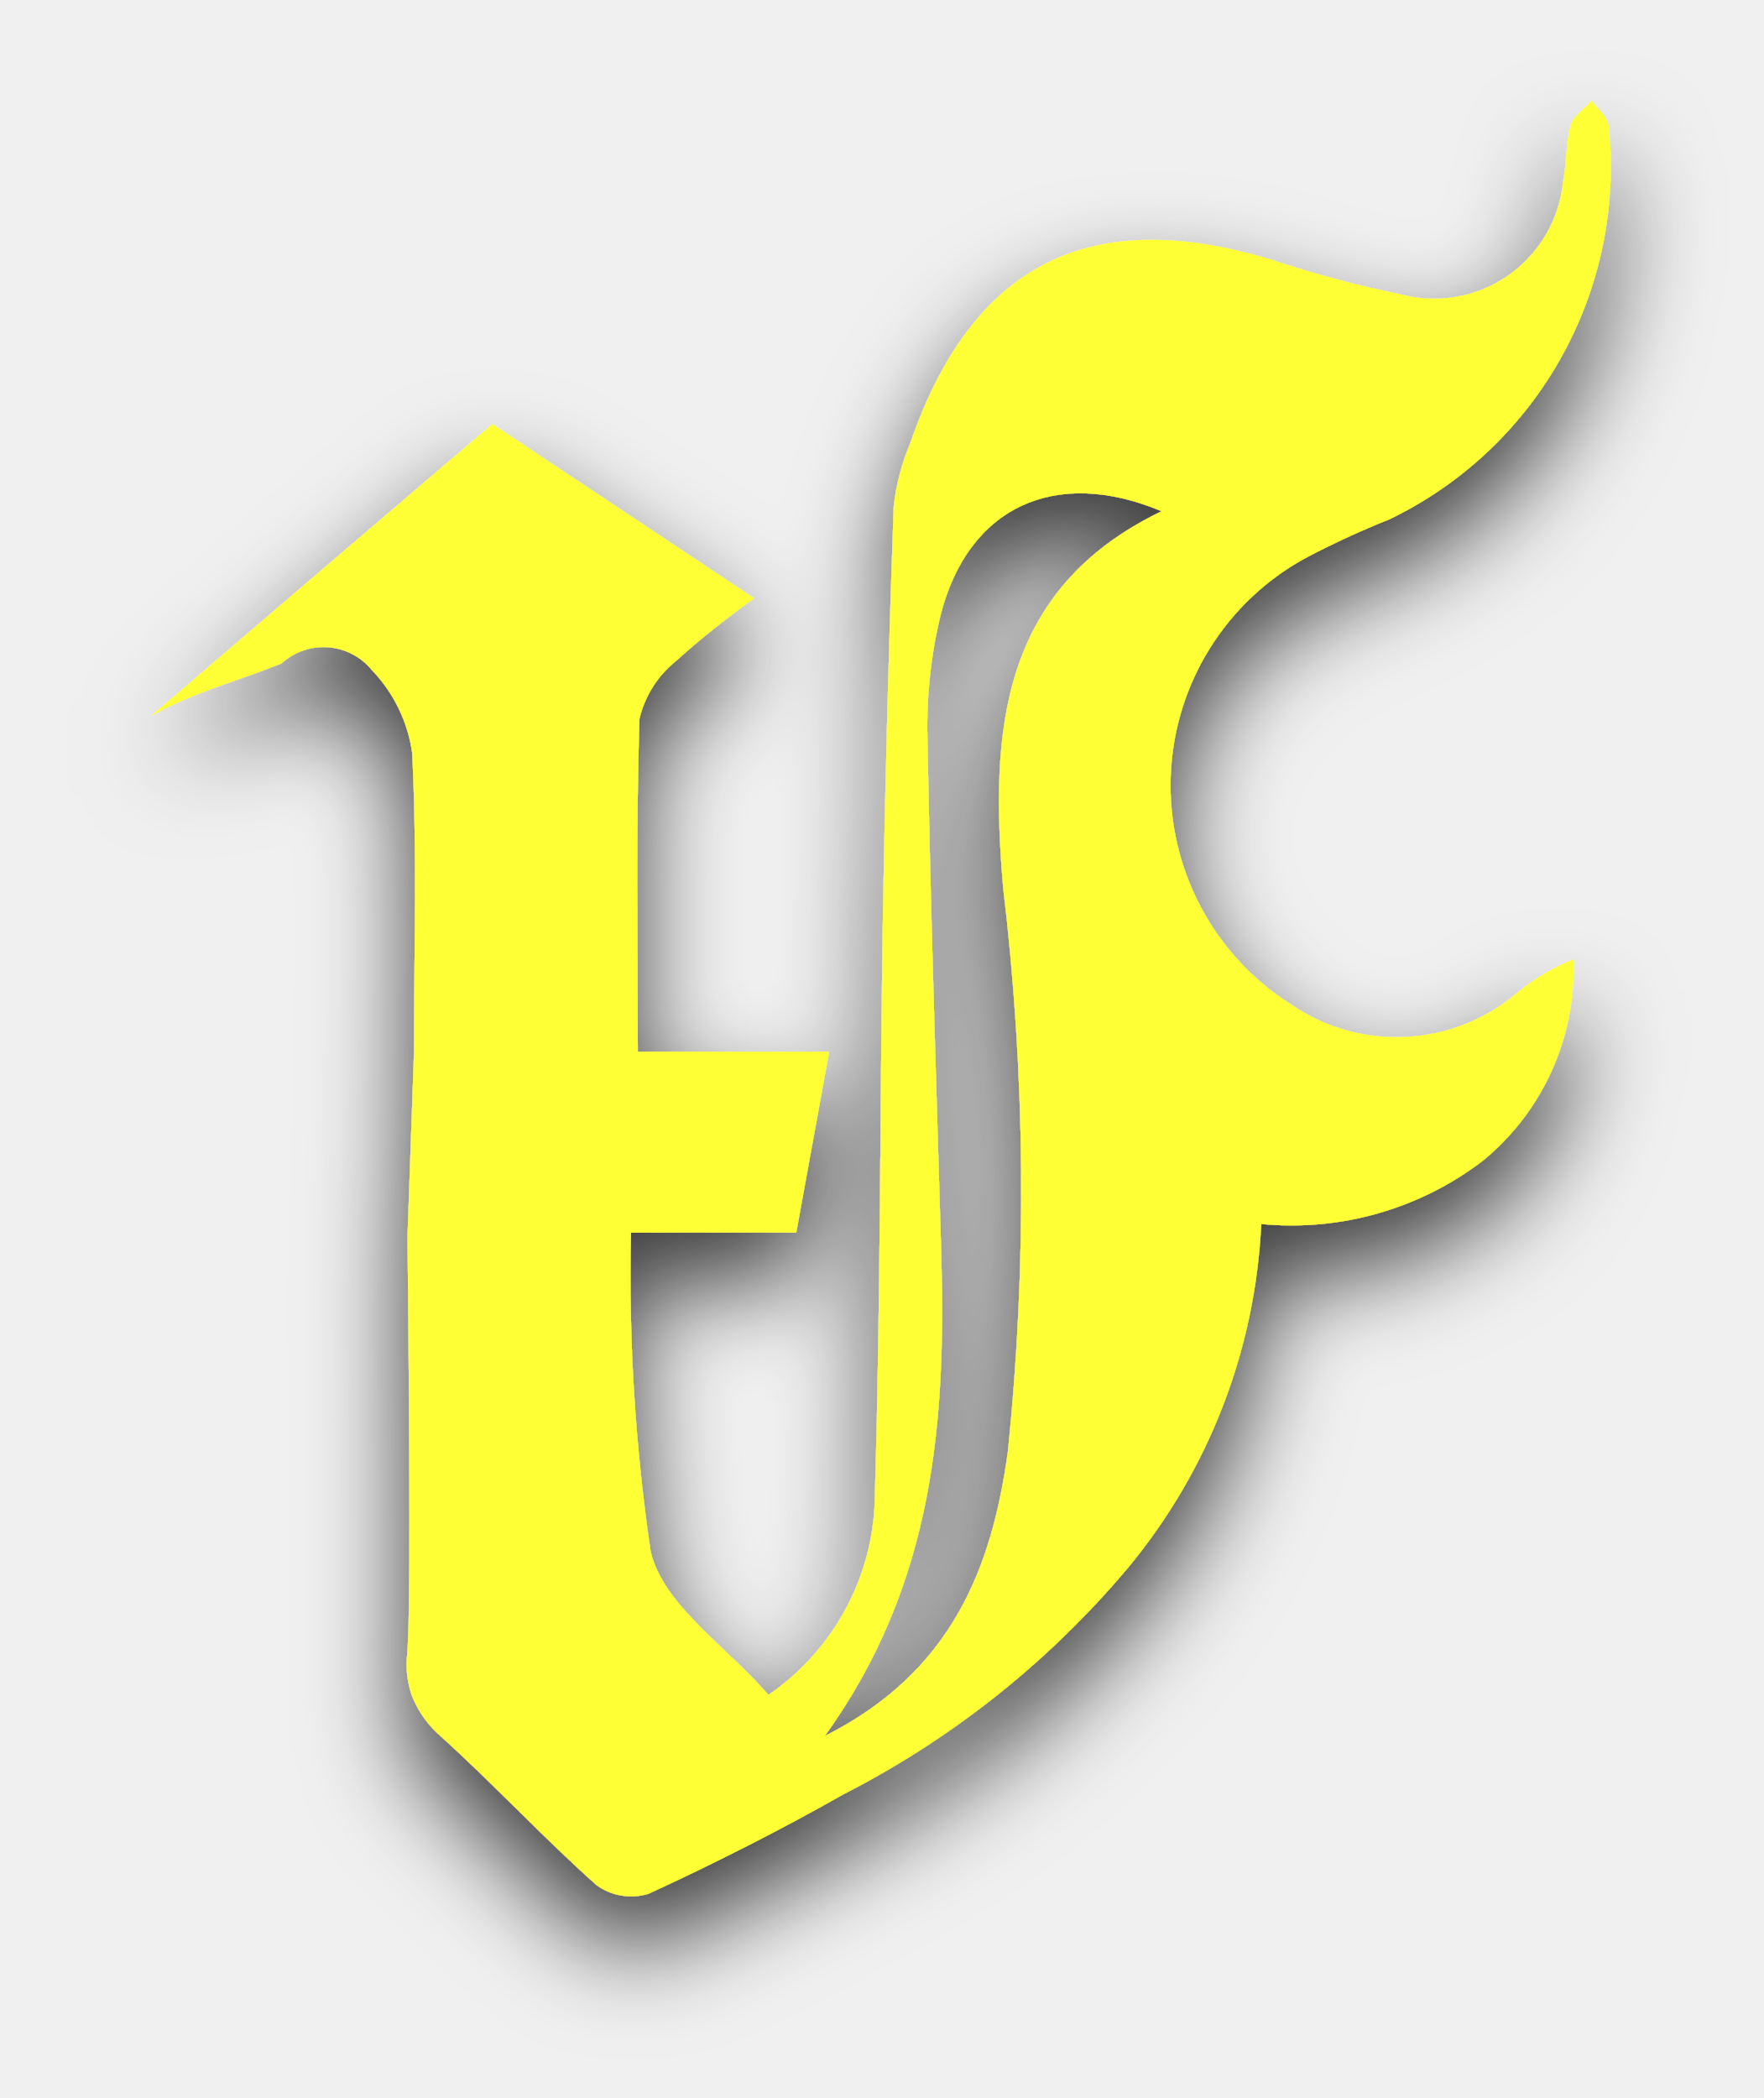
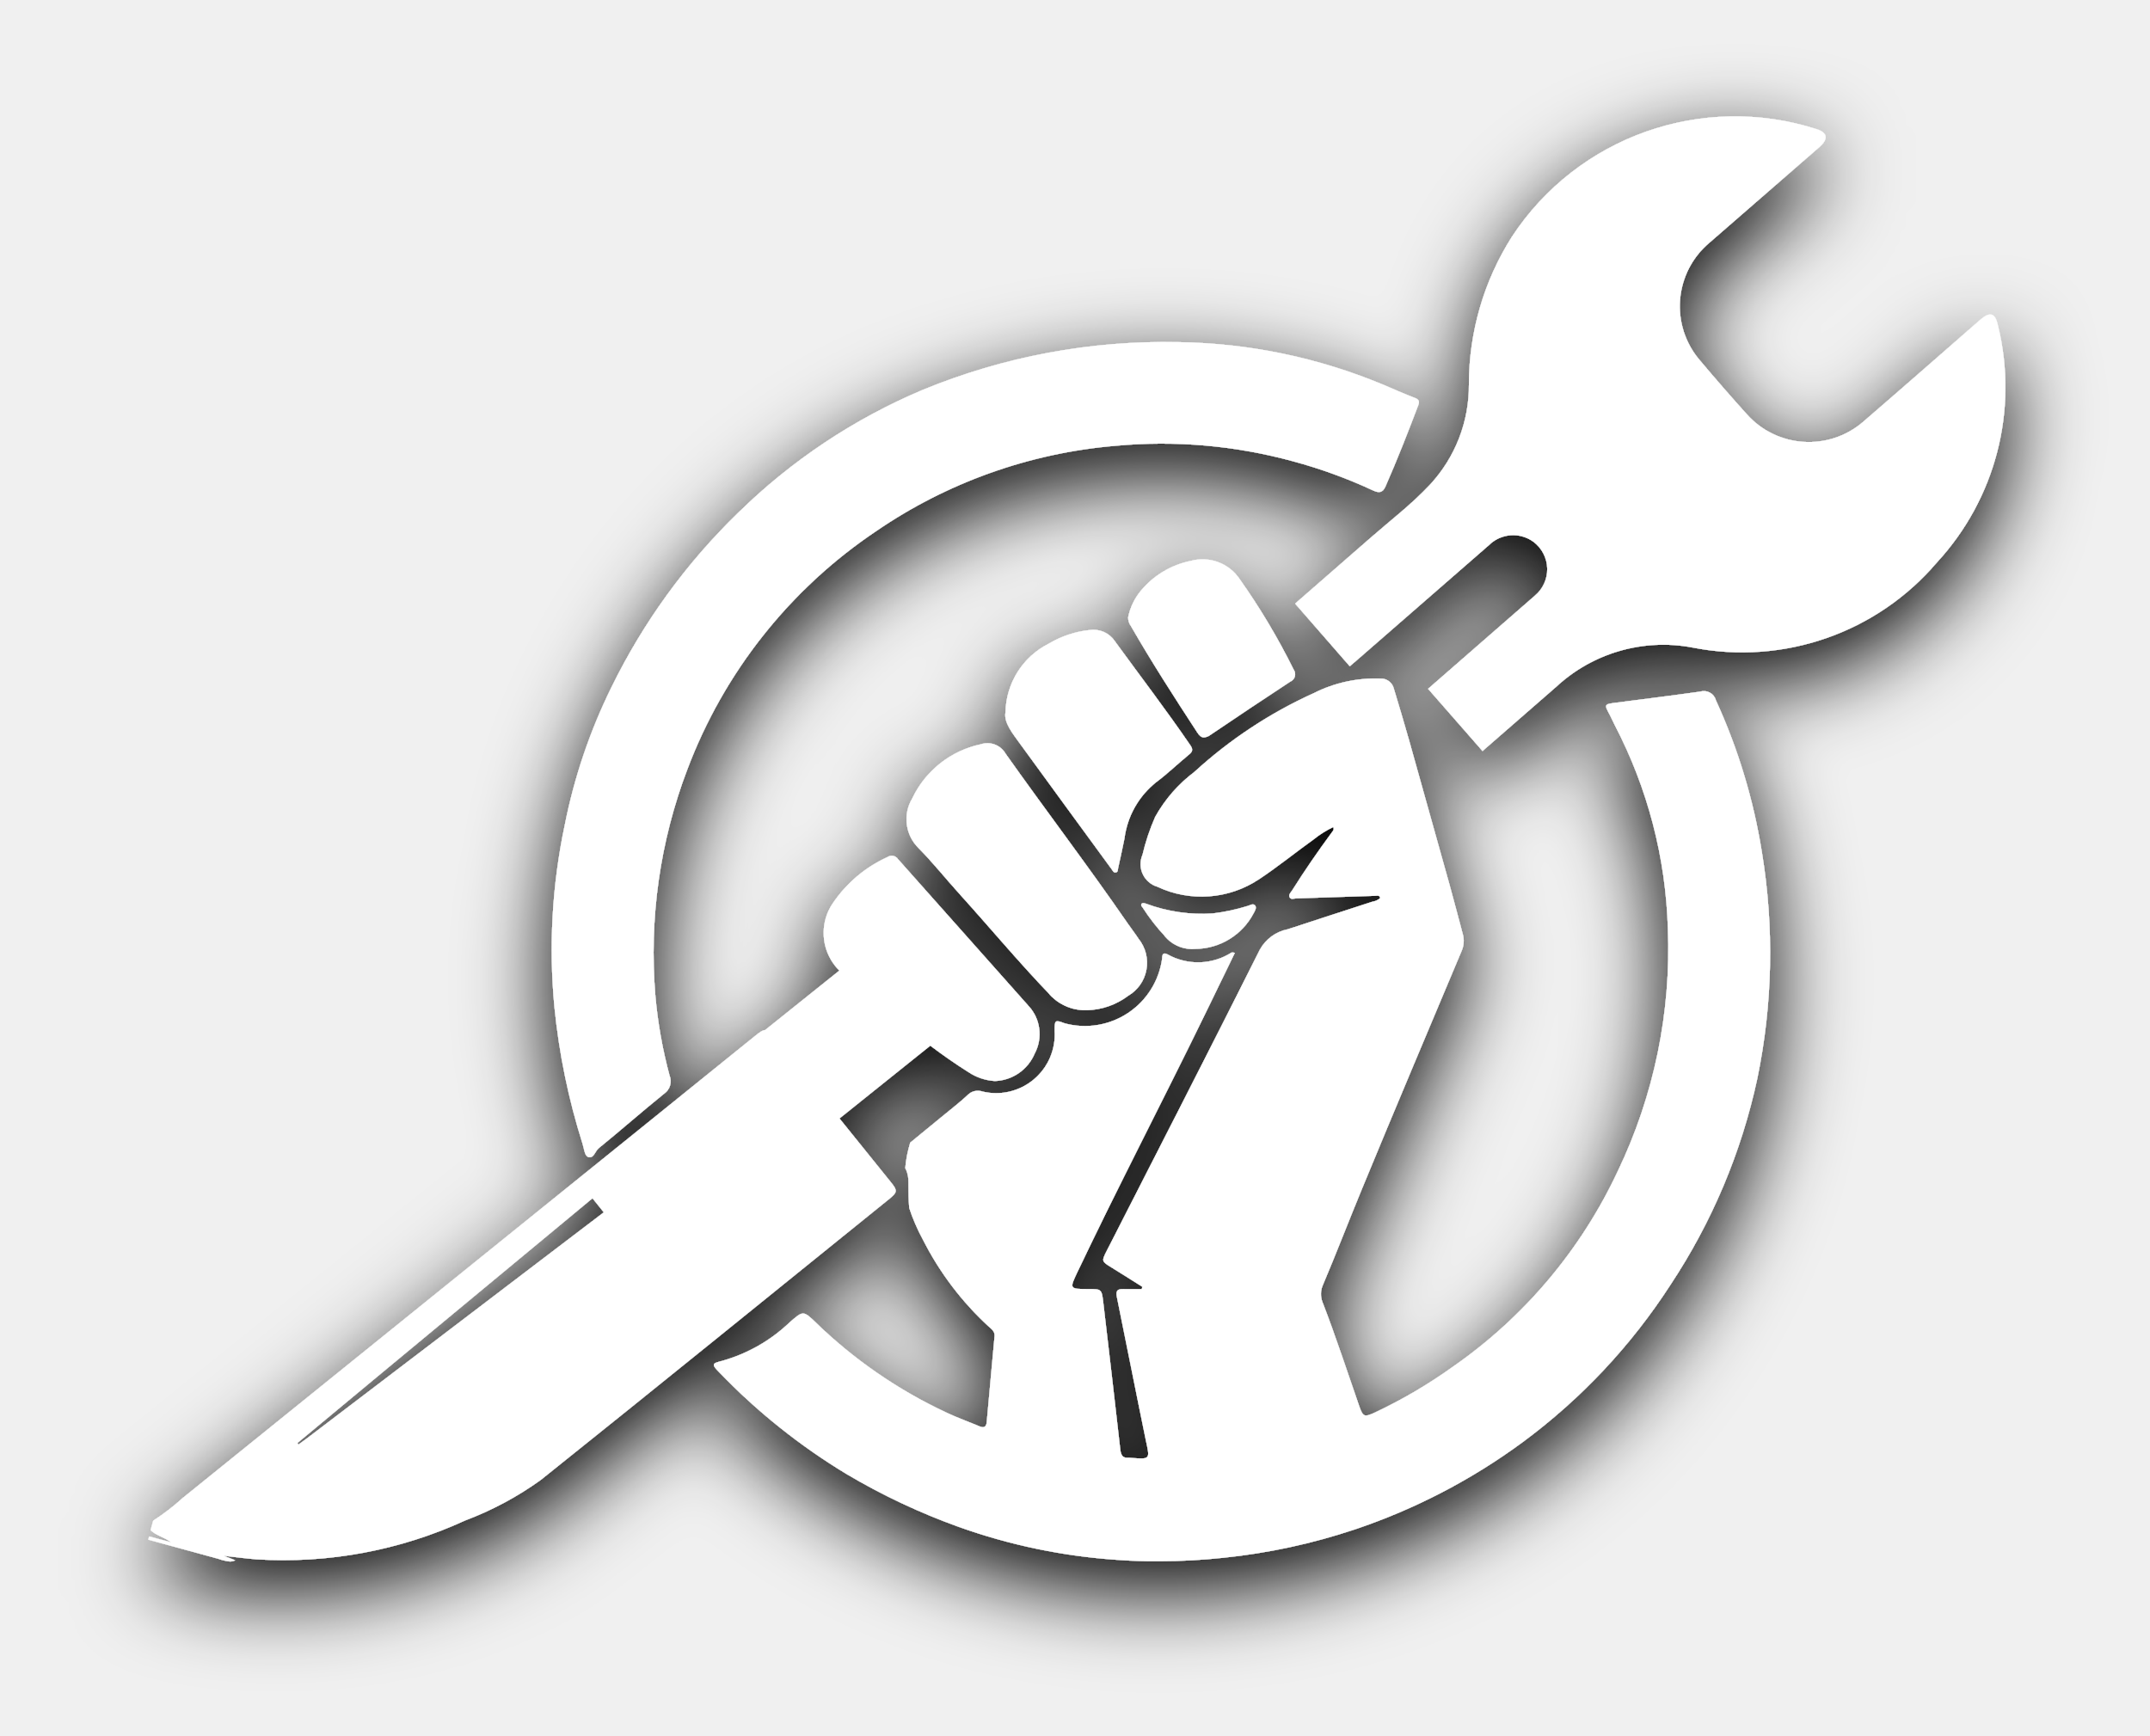
- <svg xmlns="http://www.w3.org/2000/svg" width="35.024" height="41.669" viewBox="0 0 35.024 41.669">
+ <svg xmlns="http://www.w3.org/2000/svg" width="74.115" height="59.841" viewBox="0 0 74.115 59.841">
  <defs>
-     <filter id="Контур_859" x="0" y="0" width="35.024" height="41.669" filterUnits="userSpaceOnUse">
+     <filter id="Объединение_83" x="0" y="0" width="74.115" height="59.841" filterUnits="userSpaceOnUse">
      <feOffset dy="1" input="SourceAlpha" />
-       <feGaussianBlur stdDeviation="1" result="blur" />
-       <feFlood flood-opacity="0.749" />
+       <feGaussianBlur stdDeviation="1.5" result="blur" />
+       <feFlood />
      <feComposite operator="in" in2="blur" />
      <feComposite in="SourceGraphic" />
    </filter>
  </defs>
-   <g transform="matrix(1, 0, 0, 1, 0, 0)" filter="url(#Контур_859)">
-     <path id="Контур_859-2" data-name="Контур 859" d="M3454.345,1676.827a3.7,3.7,0,0,1-4.487.236,5.147,5.147,0,0,1,.321-8.891,17.715,17.715,0,0,1,1.63-.749,7.776,7.776,0,0,0,4.349-7.832c-.03-.174-.219-.322-.333-.482-.145.16-.368.3-.419.483-.1.36-.079.751-.151,1.121a2.574,2.574,0,0,1-3.234,2.241,22.521,22.521,0,0,1-2.552-.684c-3.609-1.1-5.947.077-7.177,3.631a4.574,4.574,0,0,0-.333,1.274q-.143,4.007-.212,8.018c-.063,3.848-.045,7.7-.16,11.544a4.862,4.862,0,0,1-2.115,4.036c-.822-.955-2.1-1.79-2.34-2.856a37.573,37.573,0,0,1-.389-6.326h3.282l.653-3.594h-3.8c0-2.271-.037-4.442.032-6.608a2.087,2.087,0,0,1,.716-1.142,17.8,17.8,0,0,1,1.565-1.254l-5.2-3.462q-3.4,2.9-6.781,5.8c.119-.062.237-.126.358-.185.722-.349,1.494-.559,2.233-.859a1.237,1.237,0,0,1,1.794.131,2.969,2.969,0,0,1,.8,1.637c.1,1.942.038,3.891.038,5.923q-.064,1.844-.13,3.687c.046,4.465.058,7.59-.007,8.3a1.867,1.867,0,0,0,.092.818,2.068,2.068,0,0,0,.592.827c1.052.953,2.021,2,3.078,2.942a1.171,1.171,0,0,0,1.031.172c1.315-.606,2.612-1.261,3.872-1.976a18.219,18.219,0,0,0,5.663-4.512,11.549,11.549,0,0,0,2.636-6.815,6.256,6.256,0,0,0,4.4-1.256,4.922,4.922,0,0,0,1.8-4A4.114,4.114,0,0,0,3454.345,1676.827Zm-10.216-2.127a50.867,50.867,0,0,1,.1,11.229c-.319,2.329-1.115,4.39-3.638,5.661,2.192-3.046,2.408-6.292,2.313-9.61-.1-3.4-.213-6.809-.274-10.214a9.4,9.4,0,0,1,.259-2.431c.546-2.161,2.282-2.957,4.392-2.071C3444.048,1668.822,3443.877,1671.69,3444.13,1674.7Z" transform="translate(-3424.21 -1657.11)" fill="#ffff36" />
+   <g id="Сгруппировать_2591" data-name="Сгруппировать 2591" transform="translate(-4094.432 5523.308)">
+     <g transform="matrix(1, 0, 0, 1, 4094.43, -5523.31)" filter="url(#Объединение_83)">
+       <path id="Объединение_83-2" data-name="Объединение 83" d="M5780.959-718.292c-.805-.219-1.61-.441-2.415-.661l.029-.109.752.2c-.217-.177-.5-.221-.7-.419l.088-.326a7.644,7.644,0,0,0,1.019-.783q9.877-7.969,19.748-15.944c.153-.123.245-.187.327-.188l2.56-2.051a1.826,1.826,0,0,1-.468-1.813,1.732,1.732,0,0,1,.228-.487,4.531,4.531,0,0,1,1.9-1.614.256.256,0,0,1,.359.069c1.494,1.686,3,3.365,4.493,5.053a1.423,1.423,0,0,1,.222,1.65,1.546,1.546,0,0,1-1.373.95,1.845,1.845,0,0,1-.912-.308c-.453-.284-.889-.591-1.315-.911l-3.13,2.509,1.788,2.219c.214.265.205.331-.063.548-4.006,3.235-8,6.48-12.026,9.7a11.221,11.221,0,0,1-2.6,1.393,14.987,14.987,0,0,1-7.2,1.342c-.362-.028-.725-.079-1.122-.123l.392.155a.387.387,0,0,1-.183.043A1.621,1.621,0,0,1,5780.959-718.292Zm5.426-6.238-2.7,2.244.034.056c.1-.07.192-.138.285-.208l10.242-7.8-.389-.486Q5790.12-727.624,5786.385-724.53Zm25.558,6.275a20.237,20.237,0,0,1-5.458-1.136,22.514,22.514,0,0,1-3.88-1.829,21.575,21.575,0,0,1-4.377-3.5c-.271-.279-.265-.307.11-.4a5.538,5.538,0,0,0,2.323-1.331c.45-.39.459-.406.879,0a16.5,16.5,0,0,0,4.5,3.11c.378.18.776.321,1.163.484.151.062.229.016.243-.148q.134-1.483.27-2.964c.016-.16-.1-.238-.189-.321a10.491,10.491,0,0,1-2.276-3,6.607,6.607,0,0,1-.477-1.1c-.026-.3-.025-.591-.026-.9a1.066,1.066,0,0,0-.069-.389.727.727,0,0,0-.041-.084,4.223,4.223,0,0,1,.171-.877l1.074-.881c.3-.248.611-.488.9-.754a.487.487,0,0,1,.519-.128,2.021,2.021,0,0,0,2.485-2.1c0-.355.009-.383.346-.252a2.686,2.686,0,0,0,3.361-2.238c0-.142.041-.221.194-.133a2.159,2.159,0,0,0,2.2-.069c.013-.007.037,0,.113.007-.375.771-.738,1.518-1.1,2.263-1.428,2.924-2.931,5.81-4.329,8.748-.276.581-.274.582.38.584.449,0,.458,0,.512.459q.3,2.536.588,5.077c.023.2.085.3.292.28a.466.466,0,0,1,.089.006c.655.048.641.051.5-.6-.34-1.648-.663-3.3-1-4.948-.042-.207.015-.279.217-.273s.427,0,.64,0c.007-.026.013-.053.021-.079-.351-.22-.7-.444-1.052-.66s-.36-.216-.179-.572c1.764-3.461,3.539-6.914,5.279-10.386a1.413,1.413,0,0,1,.968-.71c.969-.321,1.943-.632,2.914-.95a.513.513,0,0,0,.268-.123c-.015-.11-.1-.082-.16-.079-.912.029-1.824.062-2.735.089-.075,0-.17.053-.224-.034s.035-.163.081-.235c.433-.688.892-1.355,1.373-2.008.034-.047.086-.089.047-.182a3.4,3.4,0,0,0-.67.421c-.635.455-1.242.95-1.893,1.381a3.572,3.572,0,0,1-3.5.254.812.812,0,0,1-.512-1.1,7.541,7.541,0,0,1,.436-1.305,4.946,4.946,0,0,1,1.351-1.551,15.633,15.633,0,0,1,4.123-2.72,4.7,4.7,0,0,1,2.295-.5.454.454,0,0,1,.46.348c.178.594.359,1.188.527,1.785q.7,2.5,1.4,5c.155.56.3,1.122.451,1.682a.846.846,0,0,1-.035.559c-1.151,2.741-2.311,5.477-3.444,8.226-.455,1.1-.881,2.214-1.346,3.311a.776.776,0,0,0-.012.589c.458,1.186.851,2.395,1.269,3.594.127.365.176.377.548.207a17.168,17.168,0,0,0,2.666-1.566,16.959,16.959,0,0,0,5.692-6.744,17.722,17.722,0,0,0,1.73-8.367,16.208,16.208,0,0,0-1.837-7.033c-.056-.106-.1-.22-.156-.324-.208-.38-.208-.383.213-.437.963-.126,1.93-.245,2.892-.381a.431.431,0,0,1,.544.3,20.178,20.178,0,0,1,1.587,5.242,21.377,21.377,0,0,1-.159,7.8,20.819,20.819,0,0,1-2.987,7.1,20.757,20.757,0,0,1-5.094,5.43,21.1,21.1,0,0,1-5.785,3.012,21.046,21.046,0,0,1-4.541.981,20.477,20.477,0,0,1-2.2.119Q5812.674-718.2,5811.943-718.255Zm-18.252-13.9c-.109-.053-.128-.3-.181-.46a23.16,23.16,0,0,1-.966-4.7,20.782,20.782,0,0,1,.356-6.278,19.157,19.157,0,0,1,1.605-4.738,21.578,21.578,0,0,1,4.372-6.025,20.386,20.386,0,0,1,6.362-4.239,21.928,21.928,0,0,1,8.819-1.647,19.017,19.017,0,0,1,7.058,1.469c.36.153.717.312,1.081.452.133.051.179.109.129.242-.358.946-.726,1.887-1.133,2.813-.1.226-.233.229-.425.139a17.145,17.145,0,0,0-2.763-1.006,17.163,17.163,0,0,0-6.107-.535,17.151,17.151,0,0,0-8.282,2.956,17.193,17.193,0,0,0-6.484,8.188,17.77,17.77,0,0,0-1.107,7.82,15.962,15.962,0,0,0,.488,2.747.518.518,0,0,1-.181.623c-.764.617-1.5,1.267-2.263,1.886-.109.089-.163.312-.3.312A.173.173,0,0,1,5793.691-732.152Zm15.879-5.646c-1.053-1.1-2.027-2.27-3.049-3.4-.477-.526-.921-1.085-1.419-1.591a1.394,1.394,0,0,1-.224-1.714,3.4,3.4,0,0,1,2.367-1.871.722.722,0,0,1,.851.324c1.39,1.961,2.845,3.873,4.208,5.851.125.182.261.355.381.538a1.318,1.318,0,0,1-.369,1.964,2.456,2.456,0,0,1-1.415.493l-.1,0A1.656,1.656,0,0,1,5809.57-737.8Zm4.013-1.965a7.135,7.135,0,0,1-.755-.972c-.025-.041-.079-.079-.047-.13s.1-.032.16-.01a5.557,5.557,0,0,0,2.3.334,6.745,6.745,0,0,0,1.2-.257c.082-.019.179-.1.253-.021s-.01.2-.048.273a2.291,2.291,0,0,1-2.022,1.229q-.059.005-.116.005A1.231,1.231,0,0,1,5813.583-739.762Zm-1.815-2.283c-1.051-1.44-2.108-2.876-3.154-4.32-.274-.38-.585-.755-.521-1.11a2.709,2.709,0,0,1,1.485-2.362,3.462,3.462,0,0,1,1.414-.474.89.89,0,0,1,.865.377c.874,1.2,1.775,2.376,2.611,3.6.1.145.072.219-.053.32-.378.311-.733.655-1.126.949a2.954,2.954,0,0,0-1.093,1.936c-.067.345-.146.685-.22,1.028-.012.056,0,.13-.075.148a.1.1,0,0,1-.026,0C5811.823-741.95,5811.8-742,5811.768-742.046Zm10.894-6.239q1.839-1.6,3.678-3.21a1.184,1.184,0,0,0-.05-1.861,1.188,1.188,0,0,0-1.533.119q-2.226,1.936-4.447,3.874l-.348.3-1.883-2.16q1.3-1.135,2.606-2.274c.685-.6,1.412-1.154,2.035-1.82a5.026,5.026,0,0,0,1.348-3.474,9.5,9.5,0,0,1,1.482-5.08,9.2,9.2,0,0,1,10.5-3.713c.384.126.419.337.1.619q-1.894,1.654-3.791,3.3a2.861,2.861,0,0,0-.329,4.053q.79.939,1.609,1.849a2.867,2.867,0,0,0,4.04.255c1.34-1.156,2.669-2.323,4-3.486.362-.317.538-.261.636.221a8.9,8.9,0,0,1-2.114,8.131,8.816,8.816,0,0,1-8.421,2.934,5.424,5.424,0,0,0-4.7,1.351q-1.269,1.111-2.542,2.216Zm-7.97,1.485c-.783-1.2-1.556-2.4-2.271-3.644a.508.508,0,0,1-.1-.308,2.092,2.092,0,0,1,.437-.912,3.017,3.017,0,0,1,1.718-1.031,1.54,1.54,0,0,1,1.691.629,23.154,23.154,0,0,1,1.859,3.117.273.273,0,0,1-.117.416c-.918.607-1.836,1.214-2.745,1.832a.423.423,0,0,1-.225.092C5814.851-746.608,5814.777-746.67,5814.692-746.8Z" transform="translate(-5773.43 772.04)" fill="#fff" stroke="rgba(0,0,0,0)" stroke-width="1" />
+     </g>
  </g>
</svg>
